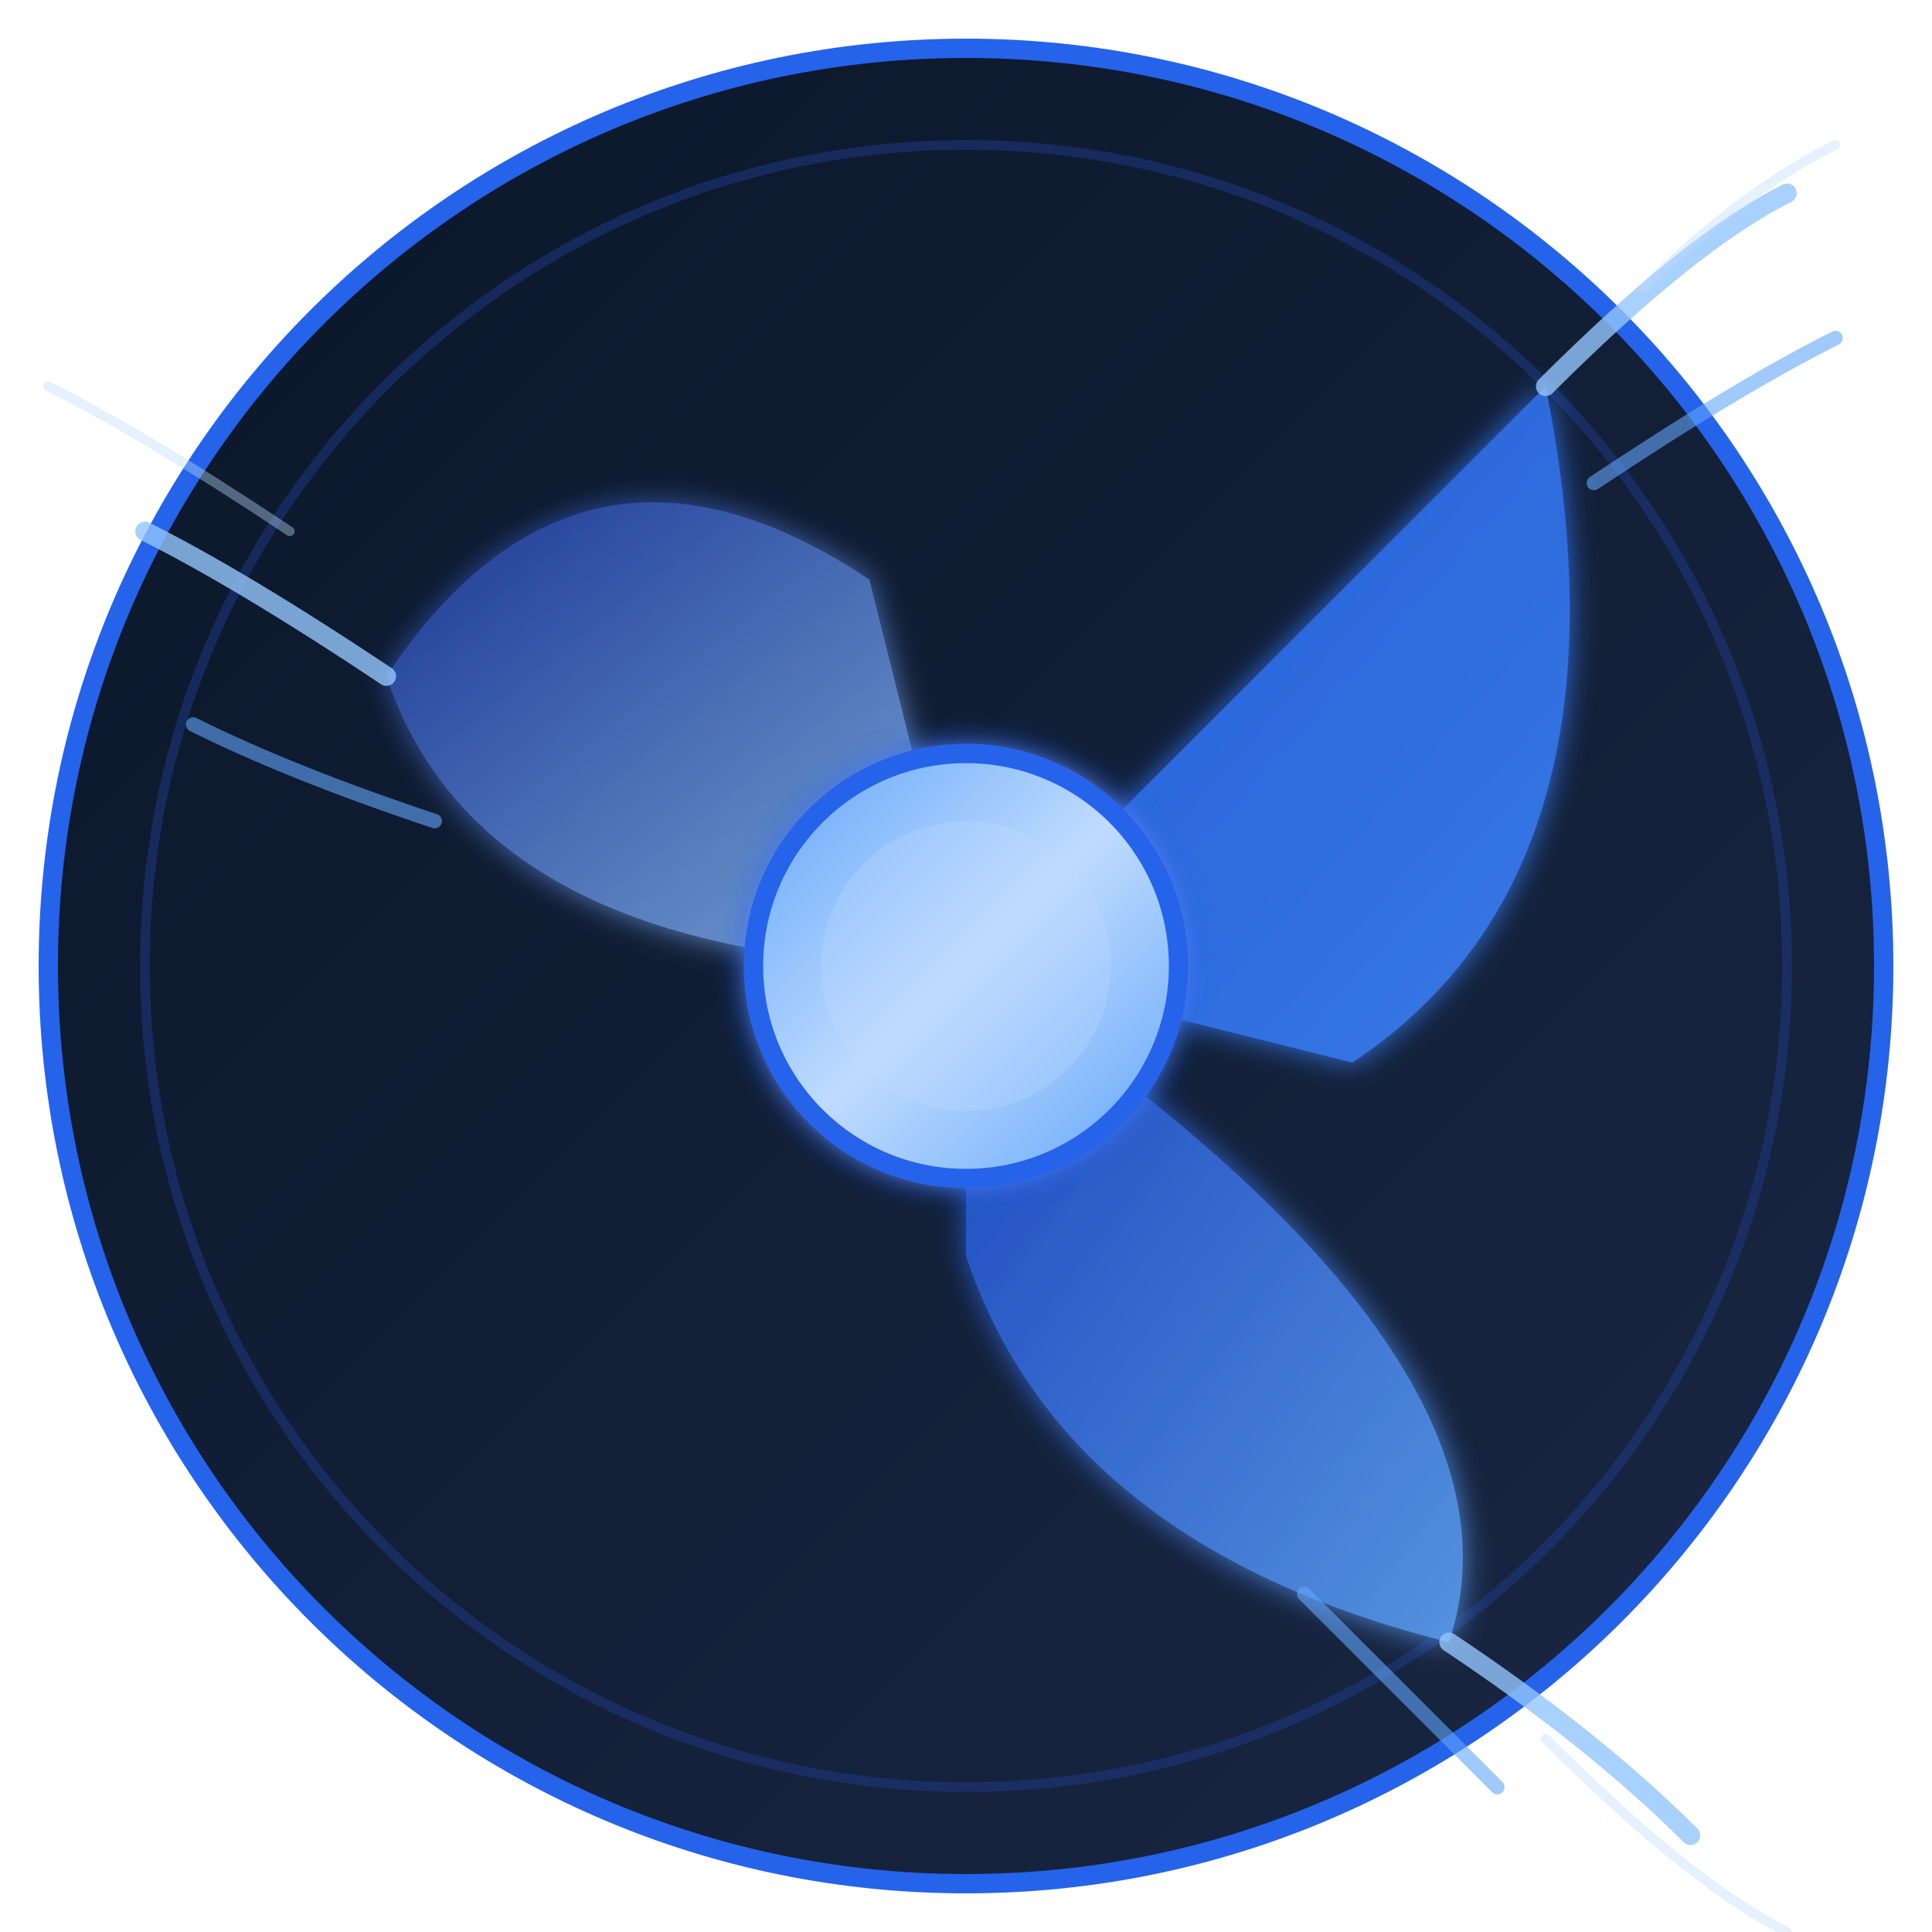
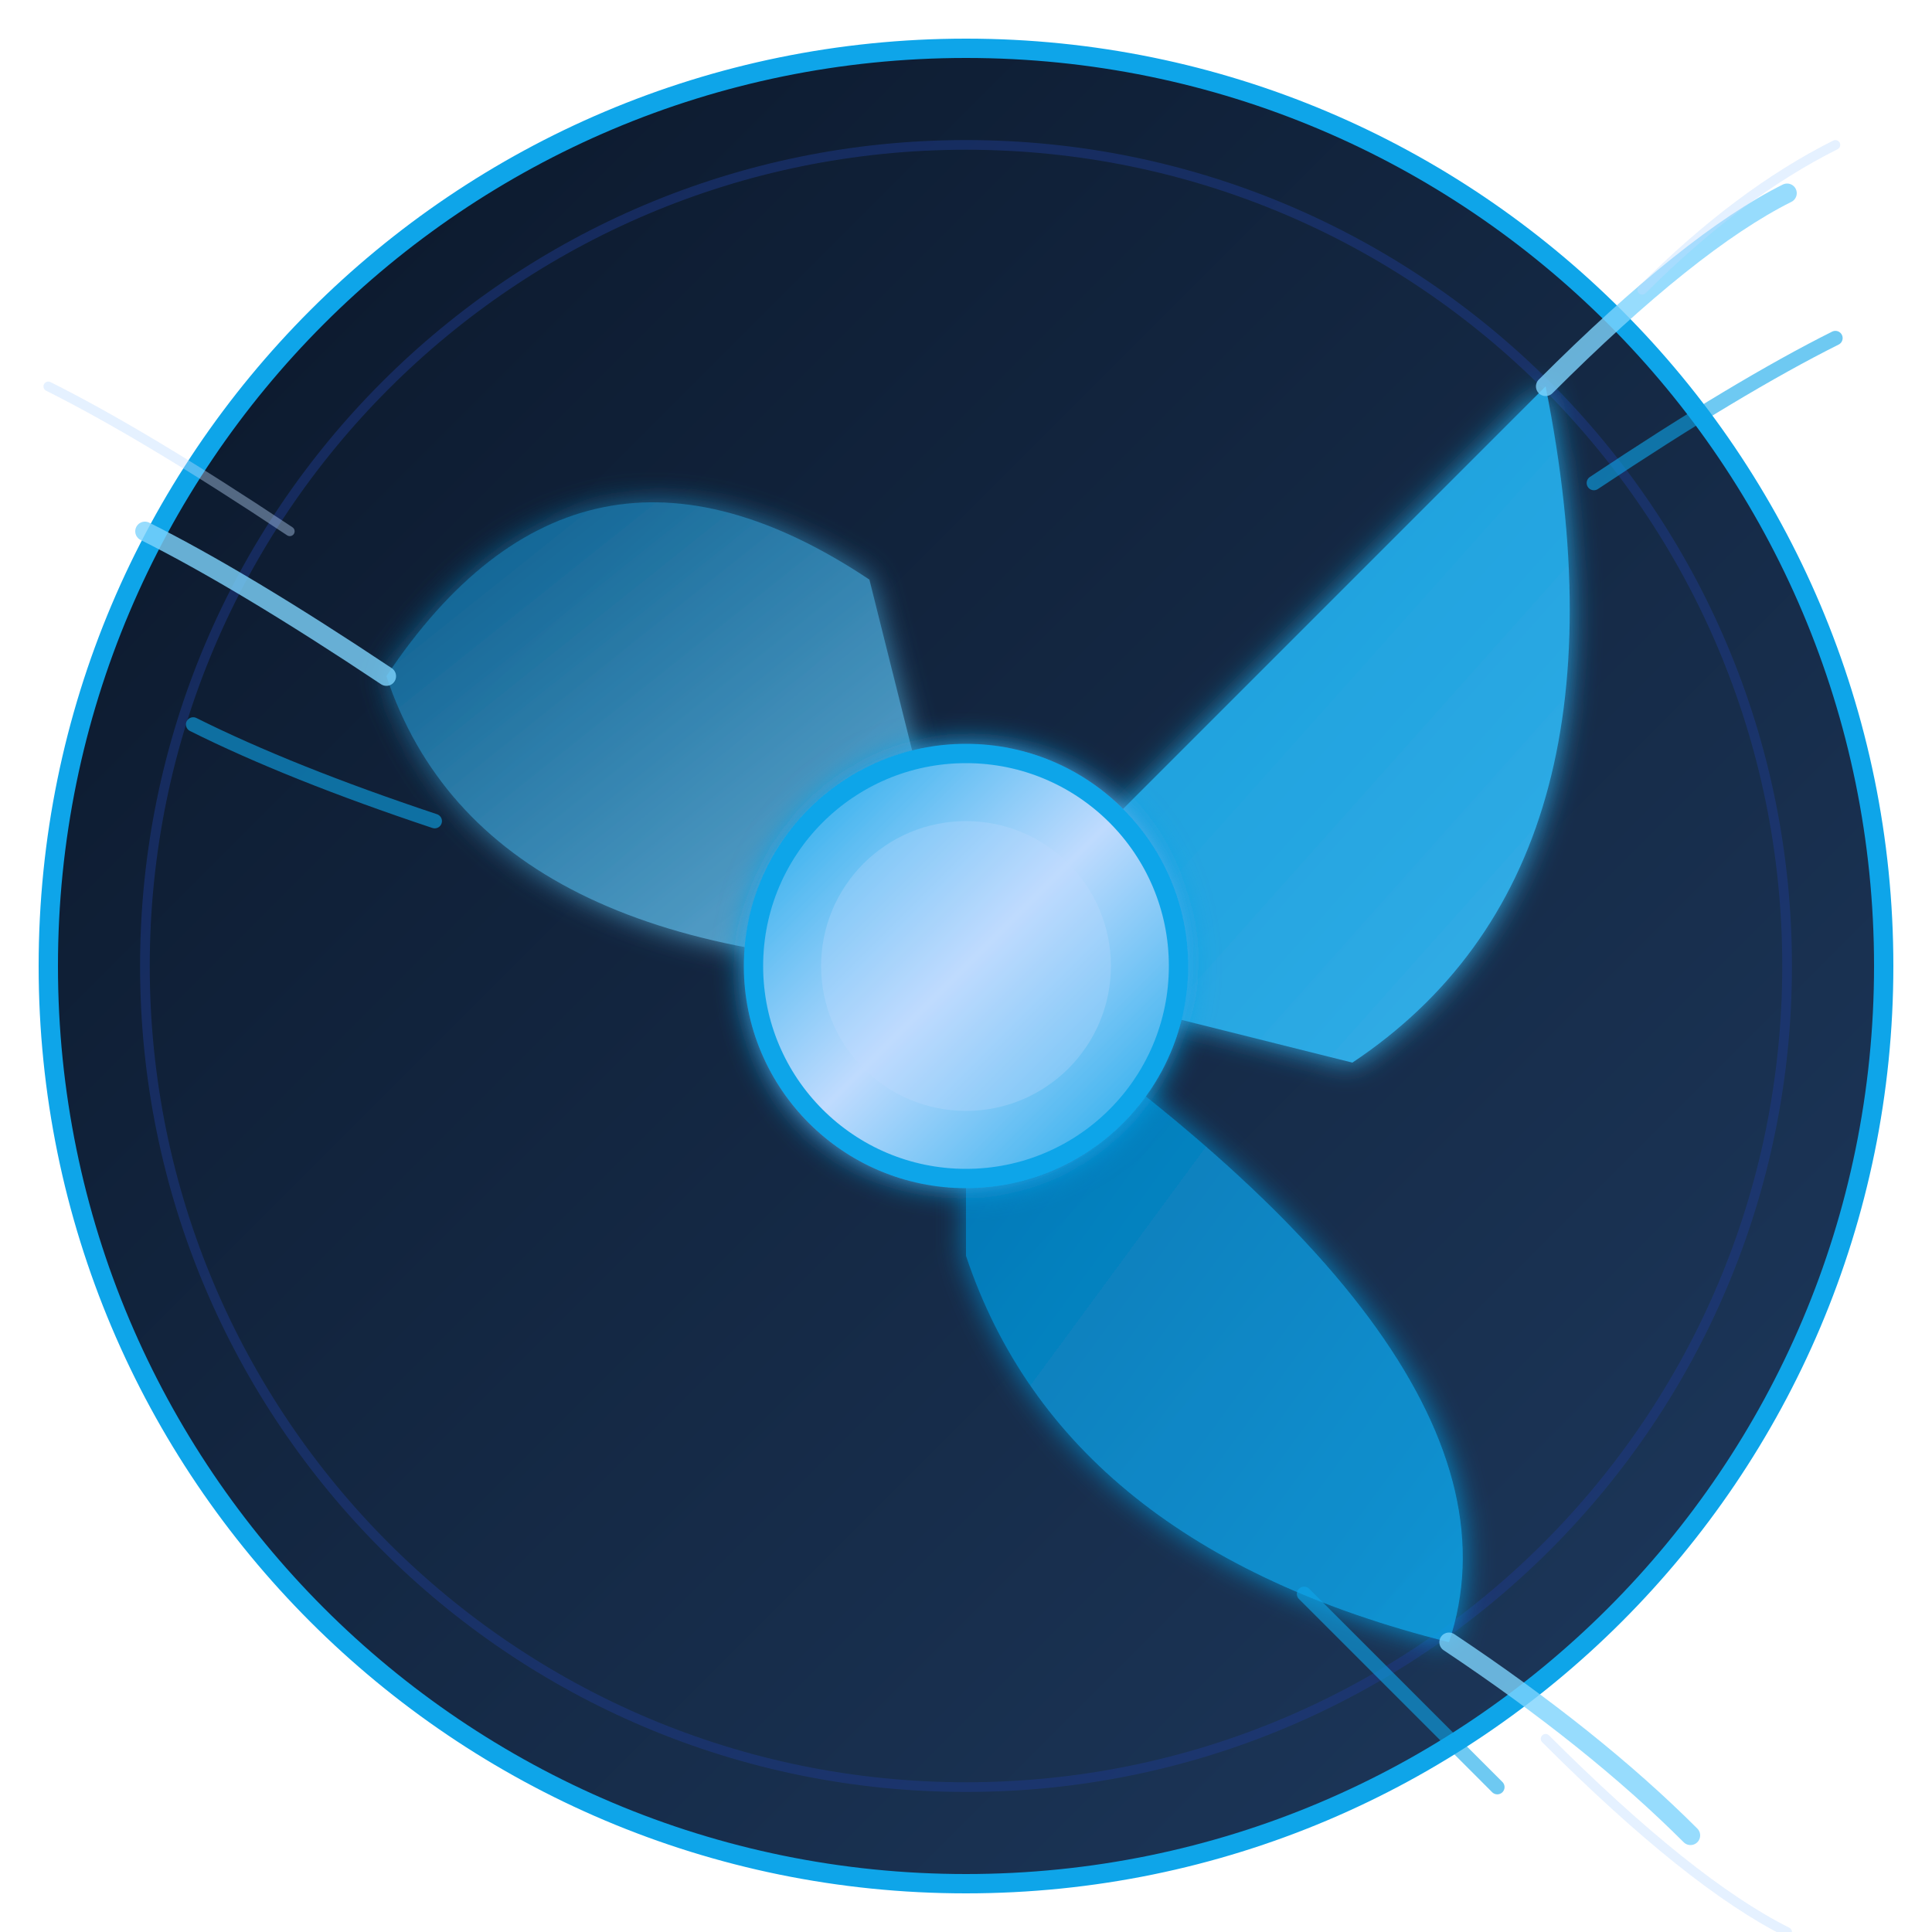
<svg xmlns="http://www.w3.org/2000/svg" viewBox="0 0 200 200">
  <defs>
    <linearGradient id="bg" x1="0%" y1="0%" x2="100%" y2="100%">
      <stop offset="0%" style="stop-color:#0a1628" />
-       <stop offset="100%" style="stop-color:#1a2744" />
+       <stop offset="100%" style="stop-color:#1e3a5f" />
    </linearGradient>
    <linearGradient id="blade1" x1="0%" y1="0%" x2="100%" y2="100%">
-       <stop offset="0%" style="stop-color:#2563eb" />
-       <stop offset="100%" style="stop-color:#3b82f6" />
+       <stop offset="0%" style="stop-color:#0ea5e9" />
+       <stop offset="100%" style="stop-color:#38bdf8" />
    </linearGradient>
    <linearGradient id="blade2" x1="0%" y1="0%" x2="100%" y2="100%">
-       <stop offset="0%" style="stop-color:#1d4ed8" />
-       <stop offset="100%" style="stop-color:#60a5fa" />
+       <stop offset="0%" style="stop-color:#0284c7" />
+       <stop offset="100%" style="stop-color:#0ea5e9" />
    </linearGradient>
    <linearGradient id="blade3" x1="0%" y1="0%" x2="100%" y2="100%">
-       <stop offset="0%" style="stop-color:#1e40af" />
-       <stop offset="100%" style="stop-color:#93c5fd" />
+       <stop offset="0%" style="stop-color:#0369a1" />
+       <stop offset="100%" style="stop-color:#7dd3fc" />
    </linearGradient>
    <linearGradient id="core" x1="0%" y1="0%" x2="100%" y2="100%">
-       <stop offset="0%" style="stop-color:#60a5fa" />
+       <stop offset="0%" style="stop-color:#0ea5e9" />
      <stop offset="50%" style="stop-color:#bfdbfe" />
-       <stop offset="100%" style="stop-color:#60a5fa" />
+       <stop offset="100%" style="stop-color:#0ea5e9" />
    </linearGradient>
    <filter id="glow">
      <feGaussianBlur stdDeviation="1.5" result="coloredBlur" />
      <feMerge>
        <feMergeNode in="coloredBlur" />
        <feMergeNode in="SourceGraphic" />
      </feMerge>
    </filter>
  </defs>
-   <circle cx="100" cy="100" r="95" fill="url(#bg)" stroke="#2563eb" stroke-width="2" />
+   <circle cx="100" cy="100" r="95" fill="url(#bg)" stroke="#0ea5e9" stroke-width="2" />
  <circle cx="100" cy="100" r="85" fill="none" stroke="#1e3a8a" stroke-width="1" opacity="0.5" />
  <path d="M 100 100 Q 140 60 160 40 Q 170 90 140 110 Z" fill="url(#blade1)" opacity="0.9" filter="url(#glow)" />
  <path d="M 100 100 Q 160 140 150 170 Q 110 160 100 130 Z" fill="url(#blade2)" opacity="0.85" filter="url(#glow)" />
  <path d="M 100 100 Q 50 100 40 70 Q 60 40 90 60 Z" fill="url(#blade3)" opacity="0.8" filter="url(#glow)" />
-   <path d="M 160 40 Q 175 25 185 20" stroke="#93c5fd" stroke-width="2" fill="none" stroke-linecap="round" opacity="0.8" />
-   <path d="M 165 50 Q 180 40 190 35" stroke="#60a5fa" stroke-width="1.5" fill="none" stroke-linecap="round" opacity="0.6" />
-   <path d="M 150 170 Q 165 180 175 190" stroke="#93c5fd" stroke-width="2" fill="none" stroke-linecap="round" opacity="0.8" />
-   <path d="M 135 165 Q 145 175 155 185" stroke="#60a5fa" stroke-width="1.5" fill="none" stroke-linecap="round" opacity="0.6" />
-   <path d="M 40 70 Q 25 60 15 55" stroke="#93c5fd" stroke-width="2" fill="none" stroke-linecap="round" opacity="0.8" />
-   <path d="M 45 85 Q 30 80 20 75" stroke="#60a5fa" stroke-width="1.5" fill="none" stroke-linecap="round" opacity="0.6" />
-   <circle cx="100" cy="100" r="22" fill="url(#core)" stroke="#2563eb" stroke-width="2" filter="url(#glow)" />
+   <path d="M 160 40 Q 175 25 185 20" stroke="#7dd3fc" stroke-width="2" fill="none" stroke-linecap="round" opacity="0.8" />
+   <path d="M 165 50 Q 180 40 190 35" stroke="#0ea5e9" stroke-width="1.5" fill="none" stroke-linecap="round" opacity="0.6" />
+   <path d="M 150 170 Q 165 180 175 190" stroke="#7dd3fc" stroke-width="2" fill="none" stroke-linecap="round" opacity="0.8" />
+   <path d="M 135 165 Q 145 175 155 185" stroke="#0ea5e9" stroke-width="1.5" fill="none" stroke-linecap="round" opacity="0.6" />
+   <path d="M 40 70 Q 25 60 15 55" stroke="#7dd3fc" stroke-width="2" fill="none" stroke-linecap="round" opacity="0.8" />
+   <path d="M 45 85 Q 30 80 20 75" stroke="#0ea5e9" stroke-width="1.5" fill="none" stroke-linecap="round" opacity="0.6" />
+   <circle cx="100" cy="100" r="22" fill="url(#core)" stroke="#0ea5e9" stroke-width="2" filter="url(#glow)" />
  <circle cx="100" cy="100" r="15" fill="#bfdbfe" opacity="0.3" />
  <path d="M 170 30 Q 180 20 190 15" stroke="#bfdbfe" stroke-width="1" fill="none" stroke-linecap="round" opacity="0.4" />
  <path d="M 160 180 Q 175 195 185 200" stroke="#bfdbfe" stroke-width="1" fill="none" stroke-linecap="round" opacity="0.4" />
  <path d="M 30 55 Q 15 45 5 40" stroke="#bfdbfe" stroke-width="1" fill="none" stroke-linecap="round" opacity="0.4" />
</svg>
